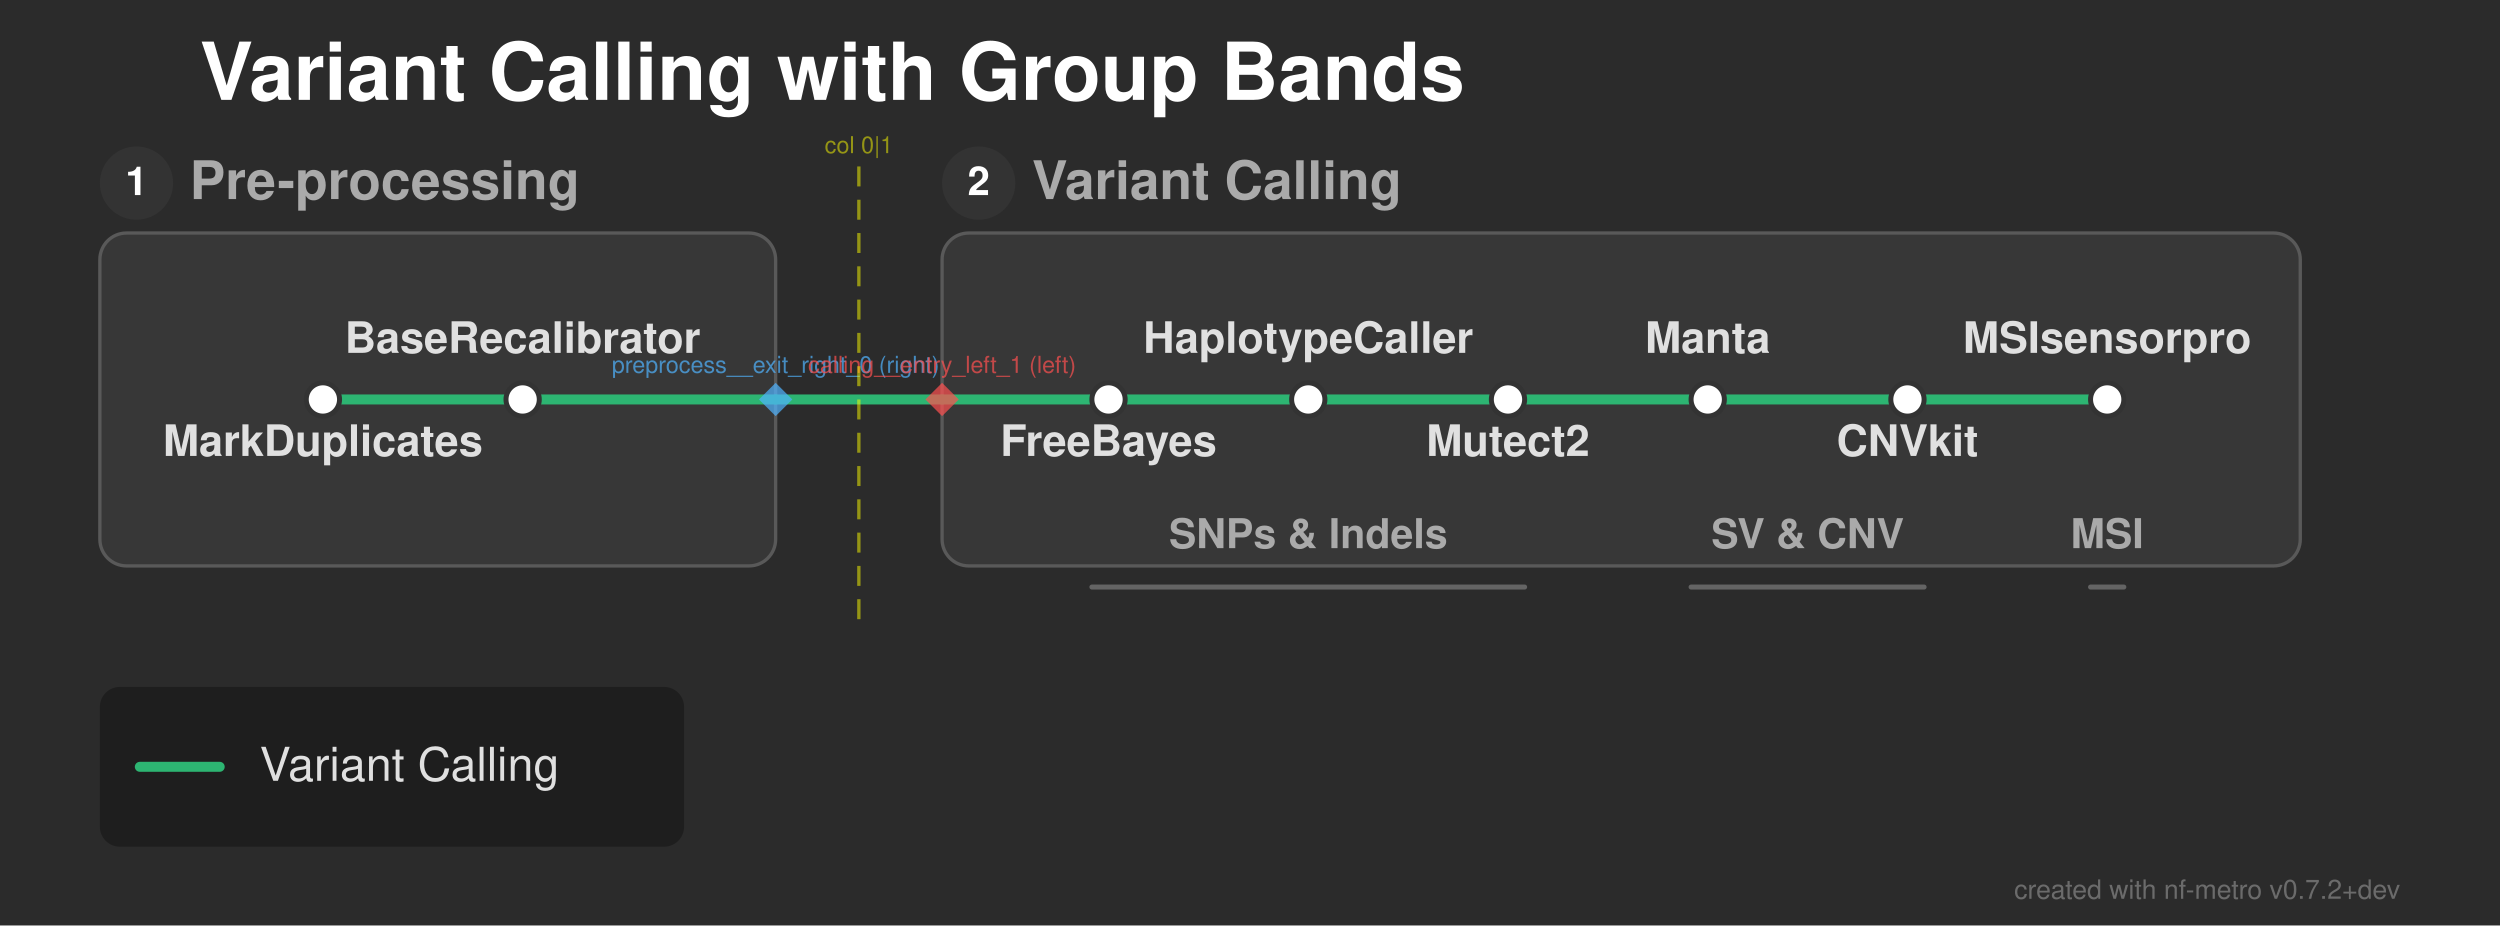
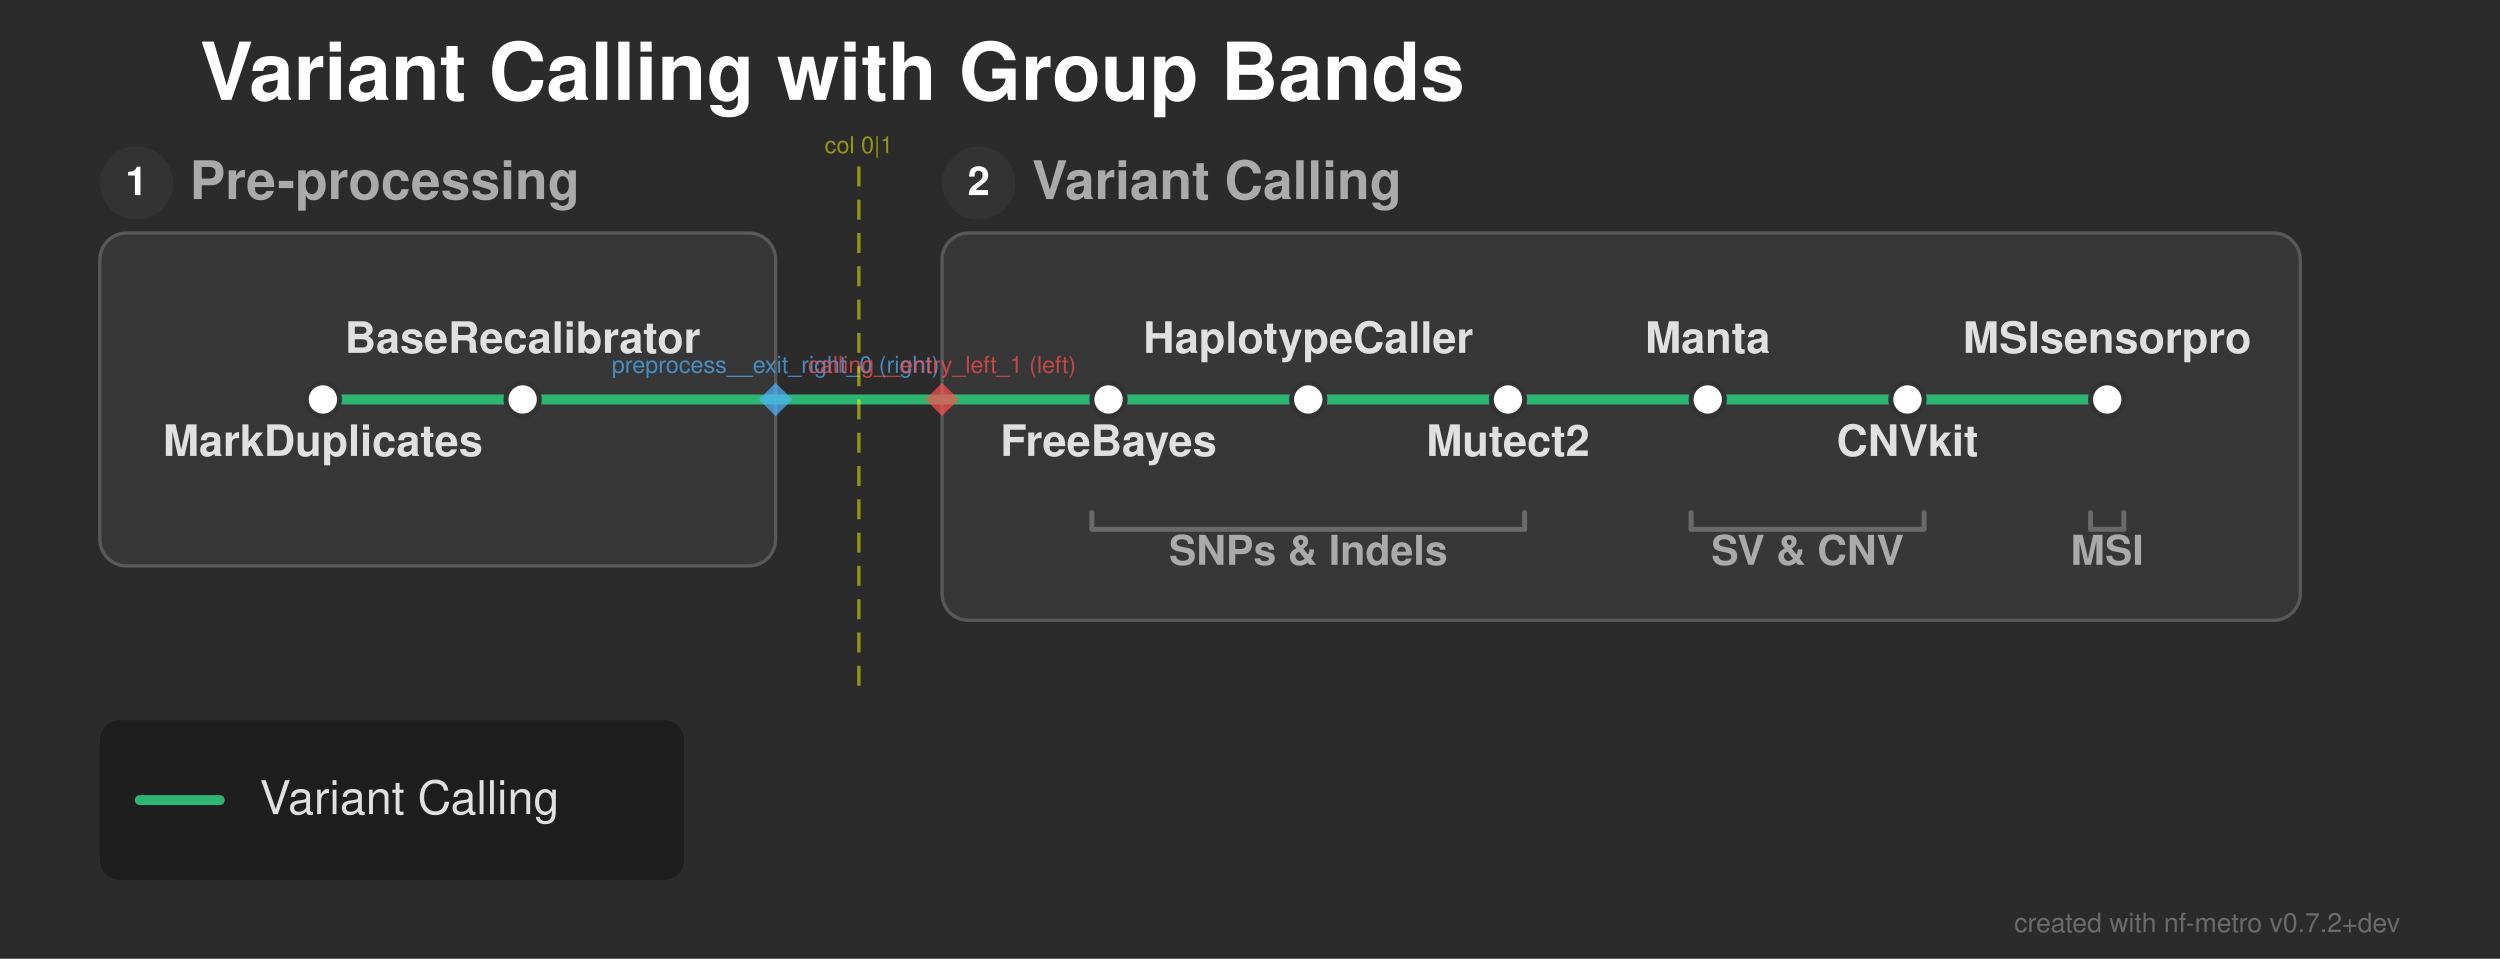
- <svg xmlns="http://www.w3.org/2000/svg" width="751" height="278" viewBox="0 0 751 278">
+ <svg xmlns="http://www.w3.org/2000/svg" width="751" height="288" viewBox="0 0 751 288">
  <defs>
</defs>
-   <rect x="0" y="0" width="751" height="278" fill="#2b2b2b" />
+   <rect x="0" y="0" width="751" height="288" fill="#2b2b2b" />
  <text x="60.0" y="30.0" font-size="24.0" fill="#ffffff" font-family="'Helvetica Neue', Helvetica, Arial, sans-serif" font-weight="bold" class="nf-metro-title">Variant Calling with Group Bands</text>
  <rect x="30.0" y="70.0" width="203.0" height="100.0" rx="8" ry="8" fill="#373737" stroke="#595959" stroke-width="1.0" class="nf-metro-section-box" data-section-id="preprocess" data-section-lines="caller" />
  <circle cx="41.0" cy="55.0" r="11" fill="#333333" class="nf-metro-section-num-circle" data-section-id="preprocess" />
  <text x="41.0" y="55.0" font-size="12" fill="#ffffff" font-family="'Helvetica Neue', Helvetica, Arial, sans-serif" font-weight="bold" text-anchor="middle" dy="0.3em" data-section-id="preprocess">1</text>
  <text x="57.0" y="55.0" font-size="16.0" fill="#aaaaaa" font-family="'Helvetica Neue', Helvetica, Arial, sans-serif" font-weight="bold" dy="0.3em" class="nf-metro-section-label" data-section-id="preprocess">Pre-processing</text>
-   <rect x="283.0" y="70.0" width="408.0" height="100.0" rx="8" ry="8" fill="#373737" stroke="#595959" stroke-width="1.0" class="nf-metro-section-box" data-section-id="calling" data-section-lines="caller" />
+   <rect x="283.0" y="70.0" width="408.0" height="116.35" rx="8" ry="8" fill="#373737" stroke="#595959" stroke-width="1.0" class="nf-metro-section-box" data-section-id="calling" data-section-lines="caller" />
  <circle cx="294.0" cy="55.0" r="11" fill="#333333" class="nf-metro-section-num-circle" data-section-id="calling" />
  <text x="294.0" y="55.0" font-size="12" fill="#ffffff" font-family="'Helvetica Neue', Helvetica, Arial, sans-serif" font-weight="bold" text-anchor="middle" dy="0.3em" data-section-id="calling">2</text>
  <text x="310.0" y="55.0" font-size="16.0" fill="#aaaaaa" font-family="'Helvetica Neue', Helvetica, Arial, sans-serif" font-weight="bold" dy="0.3em" class="nf-metro-section-label" data-section-id="calling">Variant Calling</text>
  <path d="M97.0,120.0 L157.0,120.0" stroke="#2db572" stroke-width="3.0" stroke-linecap="round" class="metro-line-caller" data-line-id="caller" />
  <path d="M333.0,120.0 L393.0,120.0" stroke="#2db572" stroke-width="3.0" stroke-linecap="round" class="metro-line-caller" data-line-id="caller" />
  <path d="M393.0,120.0 L453.0,120.0" stroke="#2db572" stroke-width="3.0" stroke-linecap="round" class="metro-line-caller" data-line-id="caller" />
  <path d="M453.0,120.0 L513.0,120.0" stroke="#2db572" stroke-width="3.0" stroke-linecap="round" class="metro-line-caller" data-line-id="caller" />
  <path d="M513.0,120.0 L573.0,120.0" stroke="#2db572" stroke-width="3.0" stroke-linecap="round" class="metro-line-caller" data-line-id="caller" />
  <path d="M573.0,120.0 L633.0,120.0" stroke="#2db572" stroke-width="3.0" stroke-linecap="round" class="metro-line-caller" data-line-id="caller" />
  <path d="M157.0,120.0 L233.0,120.0" stroke="#2db572" stroke-width="3.0" stroke-linecap="round" class="metro-line-caller" data-line-id="caller" />
  <path d="M283.0,120.0 L333.0,120.0" stroke="#2db572" stroke-width="3.0" stroke-linecap="round" class="metro-line-caller" data-line-id="caller" />
  <path d="M233.0,120.0 L283.0,120.0" stroke="#2db572" stroke-width="3.0" stroke-linecap="round" class="metro-line-caller" data-line-id="caller" />
  <rect x="92.0" y="115.0" width="10.0" height="10.0" rx="5.0" ry="5.0" fill="#ffffff" stroke="#333333" stroke-width="1.5" class="nf-metro-station" data-station-id="markdup" data-station-lines="caller" data-station-label="MarkDuplicates" data-section-id="preprocess" data-section-name="Pre-processing" />
  <rect x="152.0" y="115.0" width="10.0" height="10.0" rx="5.0" ry="5.0" fill="#ffffff" stroke="#333333" stroke-width="1.5" class="nf-metro-station" data-station-id="recal" data-station-lines="caller" data-station-label="BaseRecalibrator" data-section-id="preprocess" data-section-name="Pre-processing" />
  <rect x="328.0" y="115.0" width="10.0" height="10.0" rx="5.0" ry="5.0" fill="#ffffff" stroke="#333333" stroke-width="1.5" class="nf-metro-station" data-station-id="freebayes" data-station-lines="caller" data-station-label="FreeBayes" data-section-id="calling" data-section-name="Variant Calling" />
  <rect x="388.0" y="115.0" width="10.0" height="10.0" rx="5.0" ry="5.0" fill="#ffffff" stroke="#333333" stroke-width="1.5" class="nf-metro-station" data-station-id="haplotypecaller" data-station-lines="caller" data-station-label="HaplotypeCaller" data-section-id="calling" data-section-name="Variant Calling" />
  <rect x="448.0" y="115.0" width="10.0" height="10.0" rx="5.0" ry="5.0" fill="#ffffff" stroke="#333333" stroke-width="1.5" class="nf-metro-station" data-station-id="mutect2" data-station-lines="caller" data-station-label="Mutect2" data-section-id="calling" data-section-name="Variant Calling" />
  <rect x="508.0" y="115.0" width="10.0" height="10.0" rx="5.0" ry="5.0" fill="#ffffff" stroke="#333333" stroke-width="1.5" class="nf-metro-station" data-station-id="manta" data-station-lines="caller" data-station-label="Manta" data-section-id="calling" data-section-name="Variant Calling" />
  <rect x="568.0" y="115.0" width="10.0" height="10.0" rx="5.0" ry="5.0" fill="#ffffff" stroke="#333333" stroke-width="1.5" class="nf-metro-station" data-station-id="cnvkit" data-station-lines="caller" data-station-label="CNVkit" data-section-id="calling" data-section-name="Variant Calling" />
  <rect x="628.0" y="115.0" width="10.0" height="10.0" rx="5.0" ry="5.0" fill="#ffffff" stroke="#333333" stroke-width="1.5" class="nf-metro-station" data-station-id="msisensorpro" data-station-lines="caller" data-station-label="MSIsensorpro" data-section-id="calling" data-section-name="Variant Calling" />
  <text x="97.0" y="131.0" font-size="13.0" fill="#e0e0e0" font-family="'Helvetica Neue', Helvetica, Arial, sans-serif" font-weight="bold" text-anchor="middle" dominant-baseline="hanging" data-station-id="markdup" class="nf-metro-station-label">MarkDuplicates</text>
  <text x="333.0" y="131.0" font-size="13.0" fill="#e0e0e0" font-family="'Helvetica Neue', Helvetica, Arial, sans-serif" font-weight="bold" text-anchor="middle" dominant-baseline="hanging" data-station-id="freebayes" class="nf-metro-station-label">FreeBayes</text>
  <text x="157.0" y="106.0" font-size="13.0" fill="#e0e0e0" font-family="'Helvetica Neue', Helvetica, Arial, sans-serif" font-weight="bold" text-anchor="middle" dominant-baseline="auto" data-station-id="recal" class="nf-metro-station-label">BaseRecalibrator</text>
  <text x="393.0" y="106.0" font-size="13.0" fill="#e0e0e0" font-family="'Helvetica Neue', Helvetica, Arial, sans-serif" font-weight="bold" text-anchor="middle" dominant-baseline="auto" data-station-id="haplotypecaller" class="nf-metro-station-label">HaplotypeCaller</text>
  <text x="453.0" y="131.0" font-size="13.0" fill="#e0e0e0" font-family="'Helvetica Neue', Helvetica, Arial, sans-serif" font-weight="bold" text-anchor="middle" dominant-baseline="hanging" data-station-id="mutect2" class="nf-metro-station-label">Mutect2</text>
  <text x="513.0" y="106.0" font-size="13.0" fill="#e0e0e0" font-family="'Helvetica Neue', Helvetica, Arial, sans-serif" font-weight="bold" text-anchor="middle" dominant-baseline="auto" data-station-id="manta" class="nf-metro-station-label">Manta</text>
  <text x="573.0" y="131.0" font-size="13.0" fill="#e0e0e0" font-family="'Helvetica Neue', Helvetica, Arial, sans-serif" font-weight="bold" text-anchor="middle" dominant-baseline="hanging" data-station-id="cnvkit" class="nf-metro-station-label">CNVkit</text>
  <text x="633.0" y="106.0" font-size="13.0" fill="#e0e0e0" font-family="'Helvetica Neue', Helvetica, Arial, sans-serif" font-weight="bold" text-anchor="middle" dominant-baseline="auto" data-station-id="msisensorpro" class="nf-metro-station-label">MSIsensorpro</text>
-   <path d="M328.0,176.35 L458.0,176.35" stroke="#aaaaaa" stroke-width="1.5" stroke-opacity="0.45" stroke-linecap="round" class="nf-metro-group-underline" />
-   <text x="393.0" y="159.0" font-size="12.35" fill="#aaaaaa" font-family="'Helvetica Neue', Helvetica, Arial, sans-serif" font-weight="bold" text-anchor="middle" dominant-baseline="hanging" class="nf-metro-group-label">SNPs &amp; Indels</text>
-   <path d="M508.0,176.35 L578.0,176.35" stroke="#aaaaaa" stroke-width="1.5" stroke-opacity="0.45" stroke-linecap="round" class="nf-metro-group-underline" />
-   <text x="543.0" y="159.0" font-size="12.35" fill="#aaaaaa" font-family="'Helvetica Neue', Helvetica, Arial, sans-serif" font-weight="bold" text-anchor="middle" dominant-baseline="hanging" class="nf-metro-group-label">SV &amp; CNV</text>
-   <path d="M628.0,176.35 L638.0,176.35" stroke="#aaaaaa" stroke-width="1.5" stroke-opacity="0.45" stroke-linecap="round" class="nf-metro-group-underline" />
-   <text x="633.0" y="159.0" font-size="12.35" fill="#aaaaaa" font-family="'Helvetica Neue', Helvetica, Arial, sans-serif" font-weight="bold" text-anchor="middle" dominant-baseline="hanging" class="nf-metro-group-label">MSI</text>
+   <path d="M328.0,154.0 L328.0,159.0 L458.0,159.0 L458.0,154.0" stroke="#aaaaaa" stroke-width="1.5" stroke-opacity="0.45" fill="none" stroke-linecap="round" stroke-linejoin="round" class="nf-metro-group-underline" />
+   <text x="393.0" y="164.0" font-size="12.35" fill="#aaaaaa" font-family="'Helvetica Neue', Helvetica, Arial, sans-serif" font-weight="bold" text-anchor="middle" dominant-baseline="hanging" class="nf-metro-group-label">SNPs &amp; Indels</text>
+   <path d="M508.0,154.0 L508.0,159.0 L578.0,159.0 L578.0,154.0" stroke="#aaaaaa" stroke-width="1.5" stroke-opacity="0.45" fill="none" stroke-linecap="round" stroke-linejoin="round" class="nf-metro-group-underline" />
+   <text x="543.0" y="164.0" font-size="12.35" fill="#aaaaaa" font-family="'Helvetica Neue', Helvetica, Arial, sans-serif" font-weight="bold" text-anchor="middle" dominant-baseline="hanging" class="nf-metro-group-label">SV &amp; CNV</text>
+   <path d="M628.0,154.0 L628.0,159.0 L638.0,159.0 L638.0,154.0" stroke="#aaaaaa" stroke-width="1.5" stroke-opacity="0.45" fill="none" stroke-linecap="round" stroke-linejoin="round" class="nf-metro-group-underline" />
+   <text x="633.0" y="164.0" font-size="12.35" fill="#aaaaaa" font-family="'Helvetica Neue', Helvetica, Arial, sans-serif" font-weight="bold" text-anchor="middle" dominant-baseline="hanging" class="nf-metro-group-label">MSI</text>
  <path d="M233.0,115.0 L238.0,120.0 L233.0,125.0 L228.0,120.0 Z" fill="rgba(80, 180, 255, 0.7)" stroke="none" />
  <text x="233.0" y="112.0" font-size="7" fill="rgba(80, 180, 255, 0.7)" font-family="'Helvetica Neue', Helvetica, Arial, sans-serif" text-anchor="middle" dominant-baseline="auto">preprocess__exit_right_0 (right)</text>
  <path d="M283.0,115.0 L288.0,120.0 L283.0,125.0 L278.0,120.0 Z" fill="rgba(255, 80, 80, 0.7)" stroke="none" />
  <text x="283.0" y="112.0" font-size="7" fill="rgba(255, 80, 80, 0.7)" font-family="'Helvetica Neue', Helvetica, Arial, sans-serif" text-anchor="middle" dominant-baseline="auto">calling__entry_left_1 (left)</text>
-   <path d="M258.0,50.0 L258.0,190.0" stroke="rgba(255, 255, 0, 0.5)" stroke-width="1" stroke-dasharray="6,4" />
+   <path d="M258.0,50.0 L258.0,206.35" stroke="rgba(255, 255, 0, 0.5)" stroke-width="1" stroke-dasharray="6,4" />
  <text x="258.0" y="46.0" font-size="7" fill="rgba(255, 255, 0, 0.5)" font-family="'Helvetica Neue', Helvetica, Arial, sans-serif" text-anchor="middle">col 0|1</text>
-   <rect x="30.0" y="206.35" width="175.5" height="48.0" rx="6" ry="6" fill="rgba(0, 0, 0, 0.3)" />
-   <path d="M42.0,230.35 L66.0,230.35" stroke="#2db572" stroke-width="3.0" stroke-linecap="round" />
-   <text x="78.0" y="230.35" font-size="14.0" fill="#e0e0e0" font-family="'Helvetica Neue', Helvetica, Arial, sans-serif" dy="0.3em">Variant Calling</text>
-   <text x="721.0" y="270.0" font-size="8" fill="rgba(150, 150, 150, 0.6)" font-family="'Helvetica Neue', Helvetica, Arial, sans-serif" text-anchor="end">created with nf-metro v0.7.2+dev</text>
+   <rect x="30.0" y="216.35" width="175.5" height="48.0" rx="6" ry="6" fill="rgba(0, 0, 0, 0.3)" />
+   <path d="M42.0,240.35 L66.0,240.35" stroke="#2db572" stroke-width="3.0" stroke-linecap="round" />
+   <text x="78.0" y="240.35" font-size="14.0" fill="#e0e0e0" font-family="'Helvetica Neue', Helvetica, Arial, sans-serif" dy="0.3em">Variant Calling</text>
+   <text x="721.0" y="280.0" font-size="8" fill="rgba(150, 150, 150, 0.6)" font-family="'Helvetica Neue', Helvetica, Arial, sans-serif" text-anchor="end">created with nf-metro v0.7.2+dev</text>
</svg>
